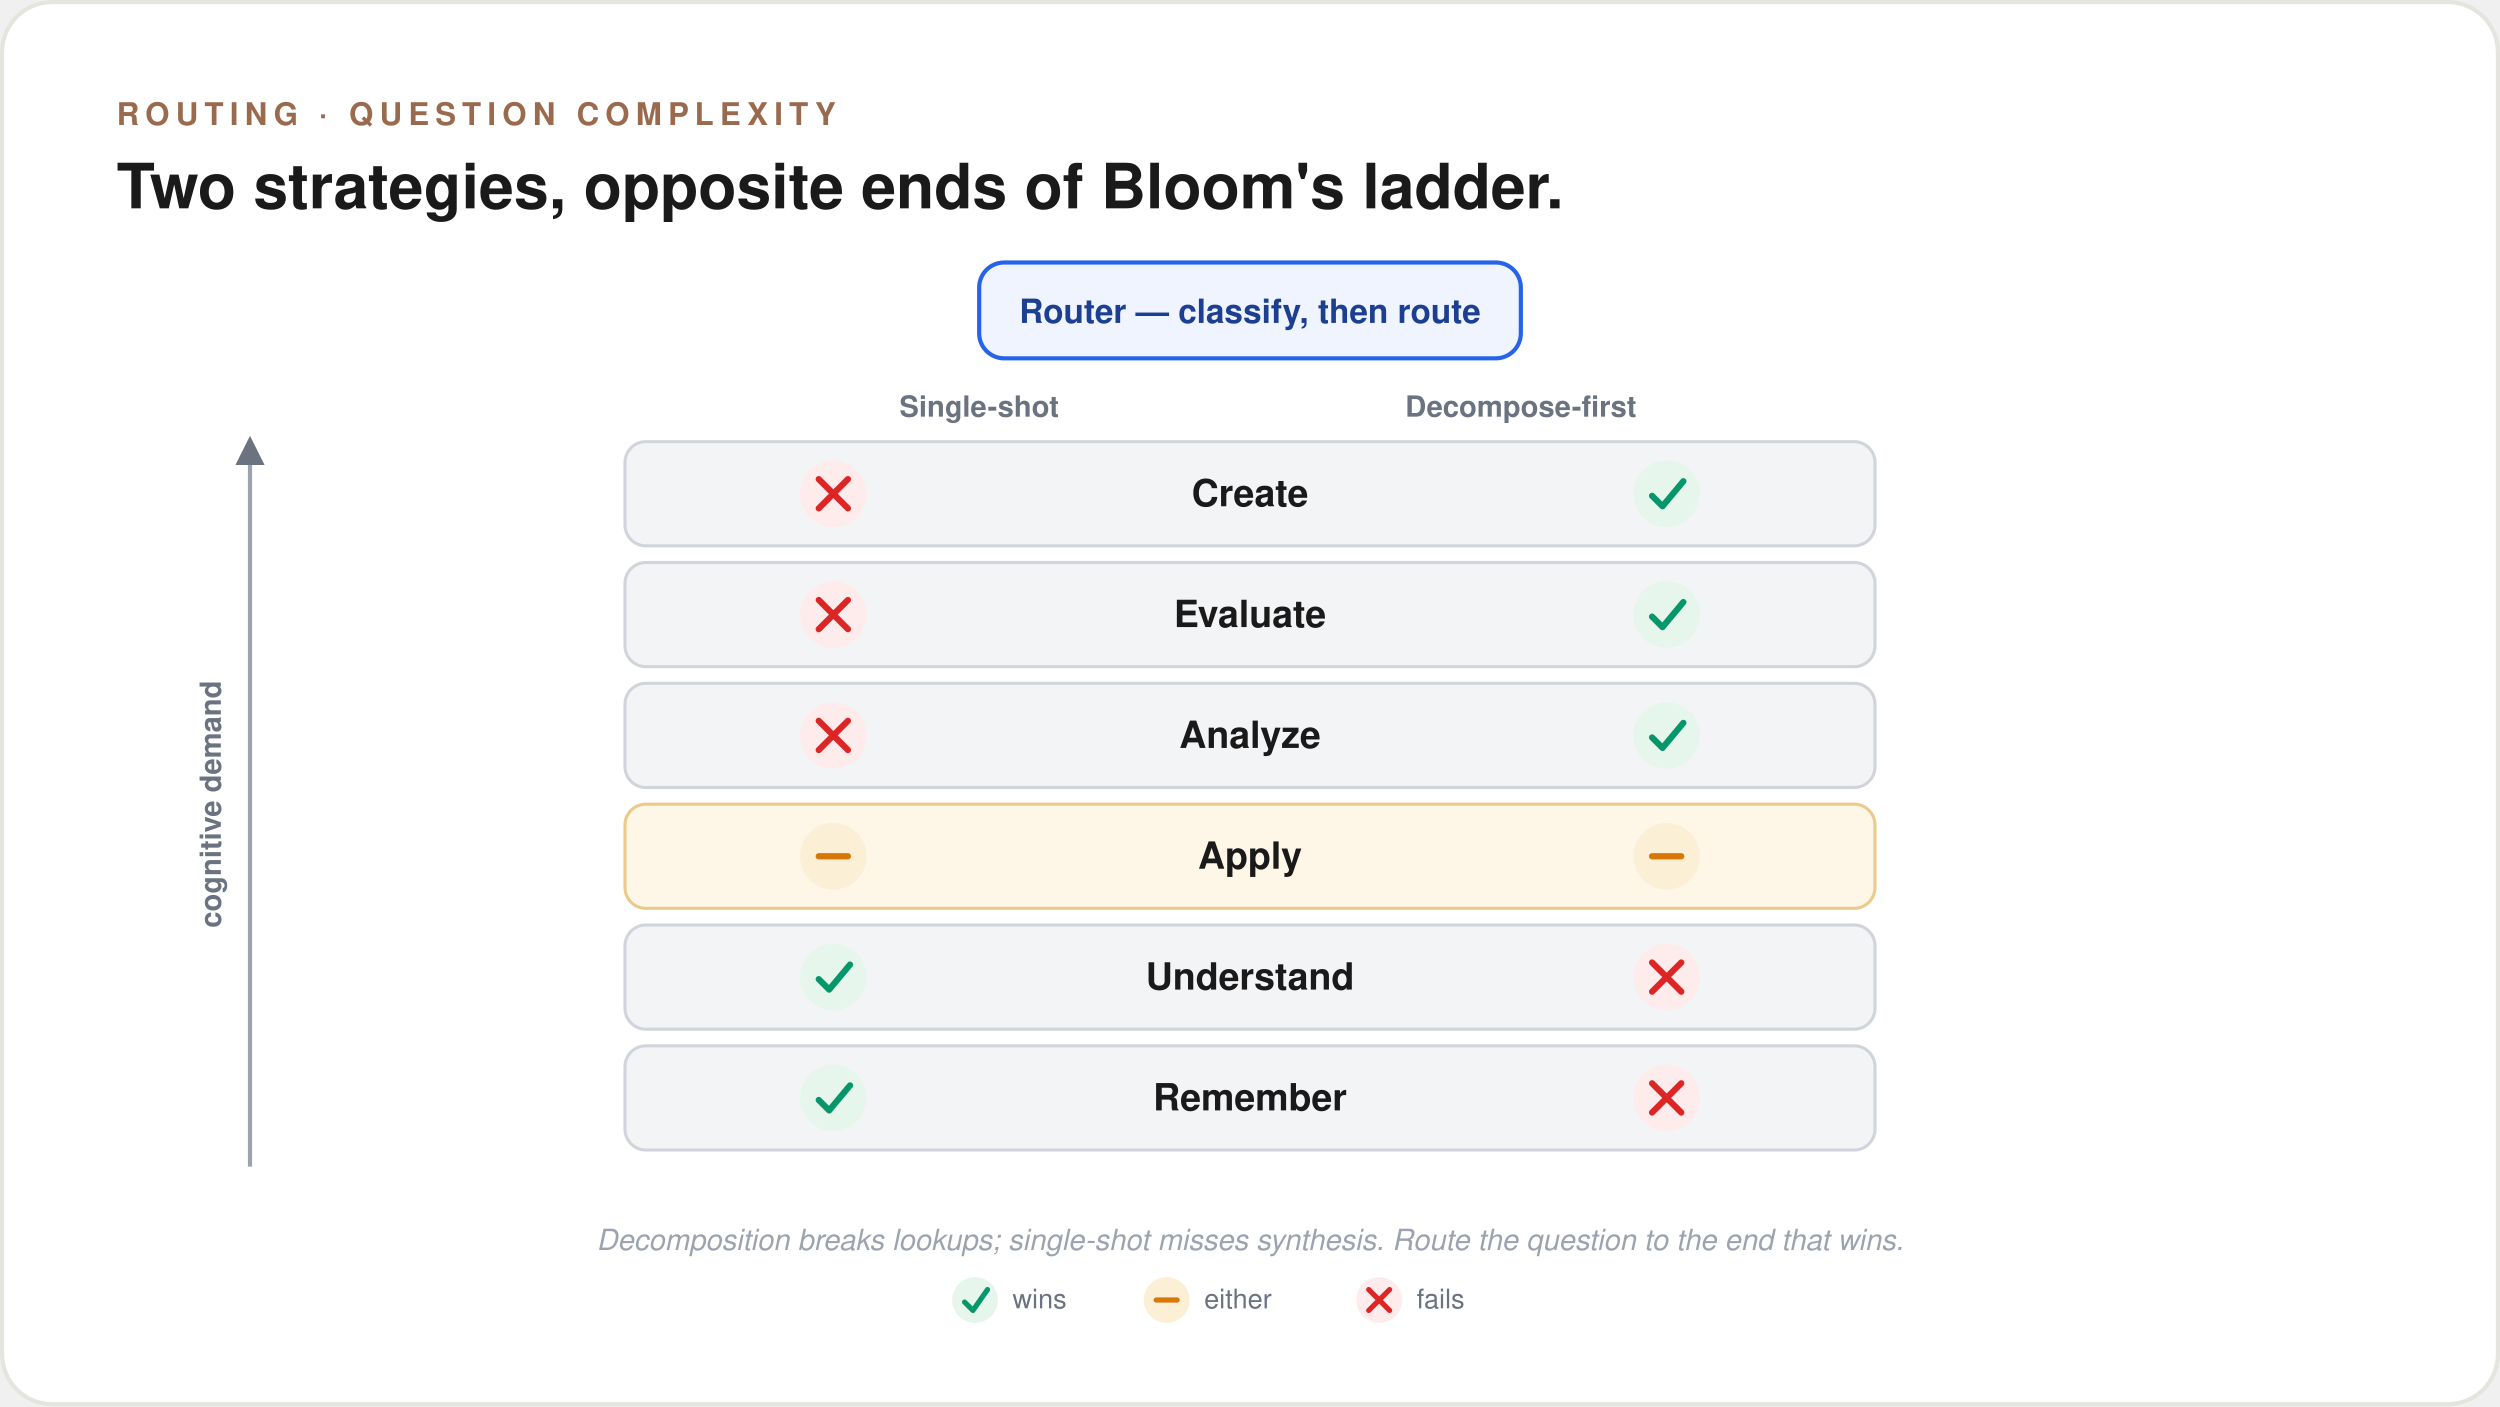
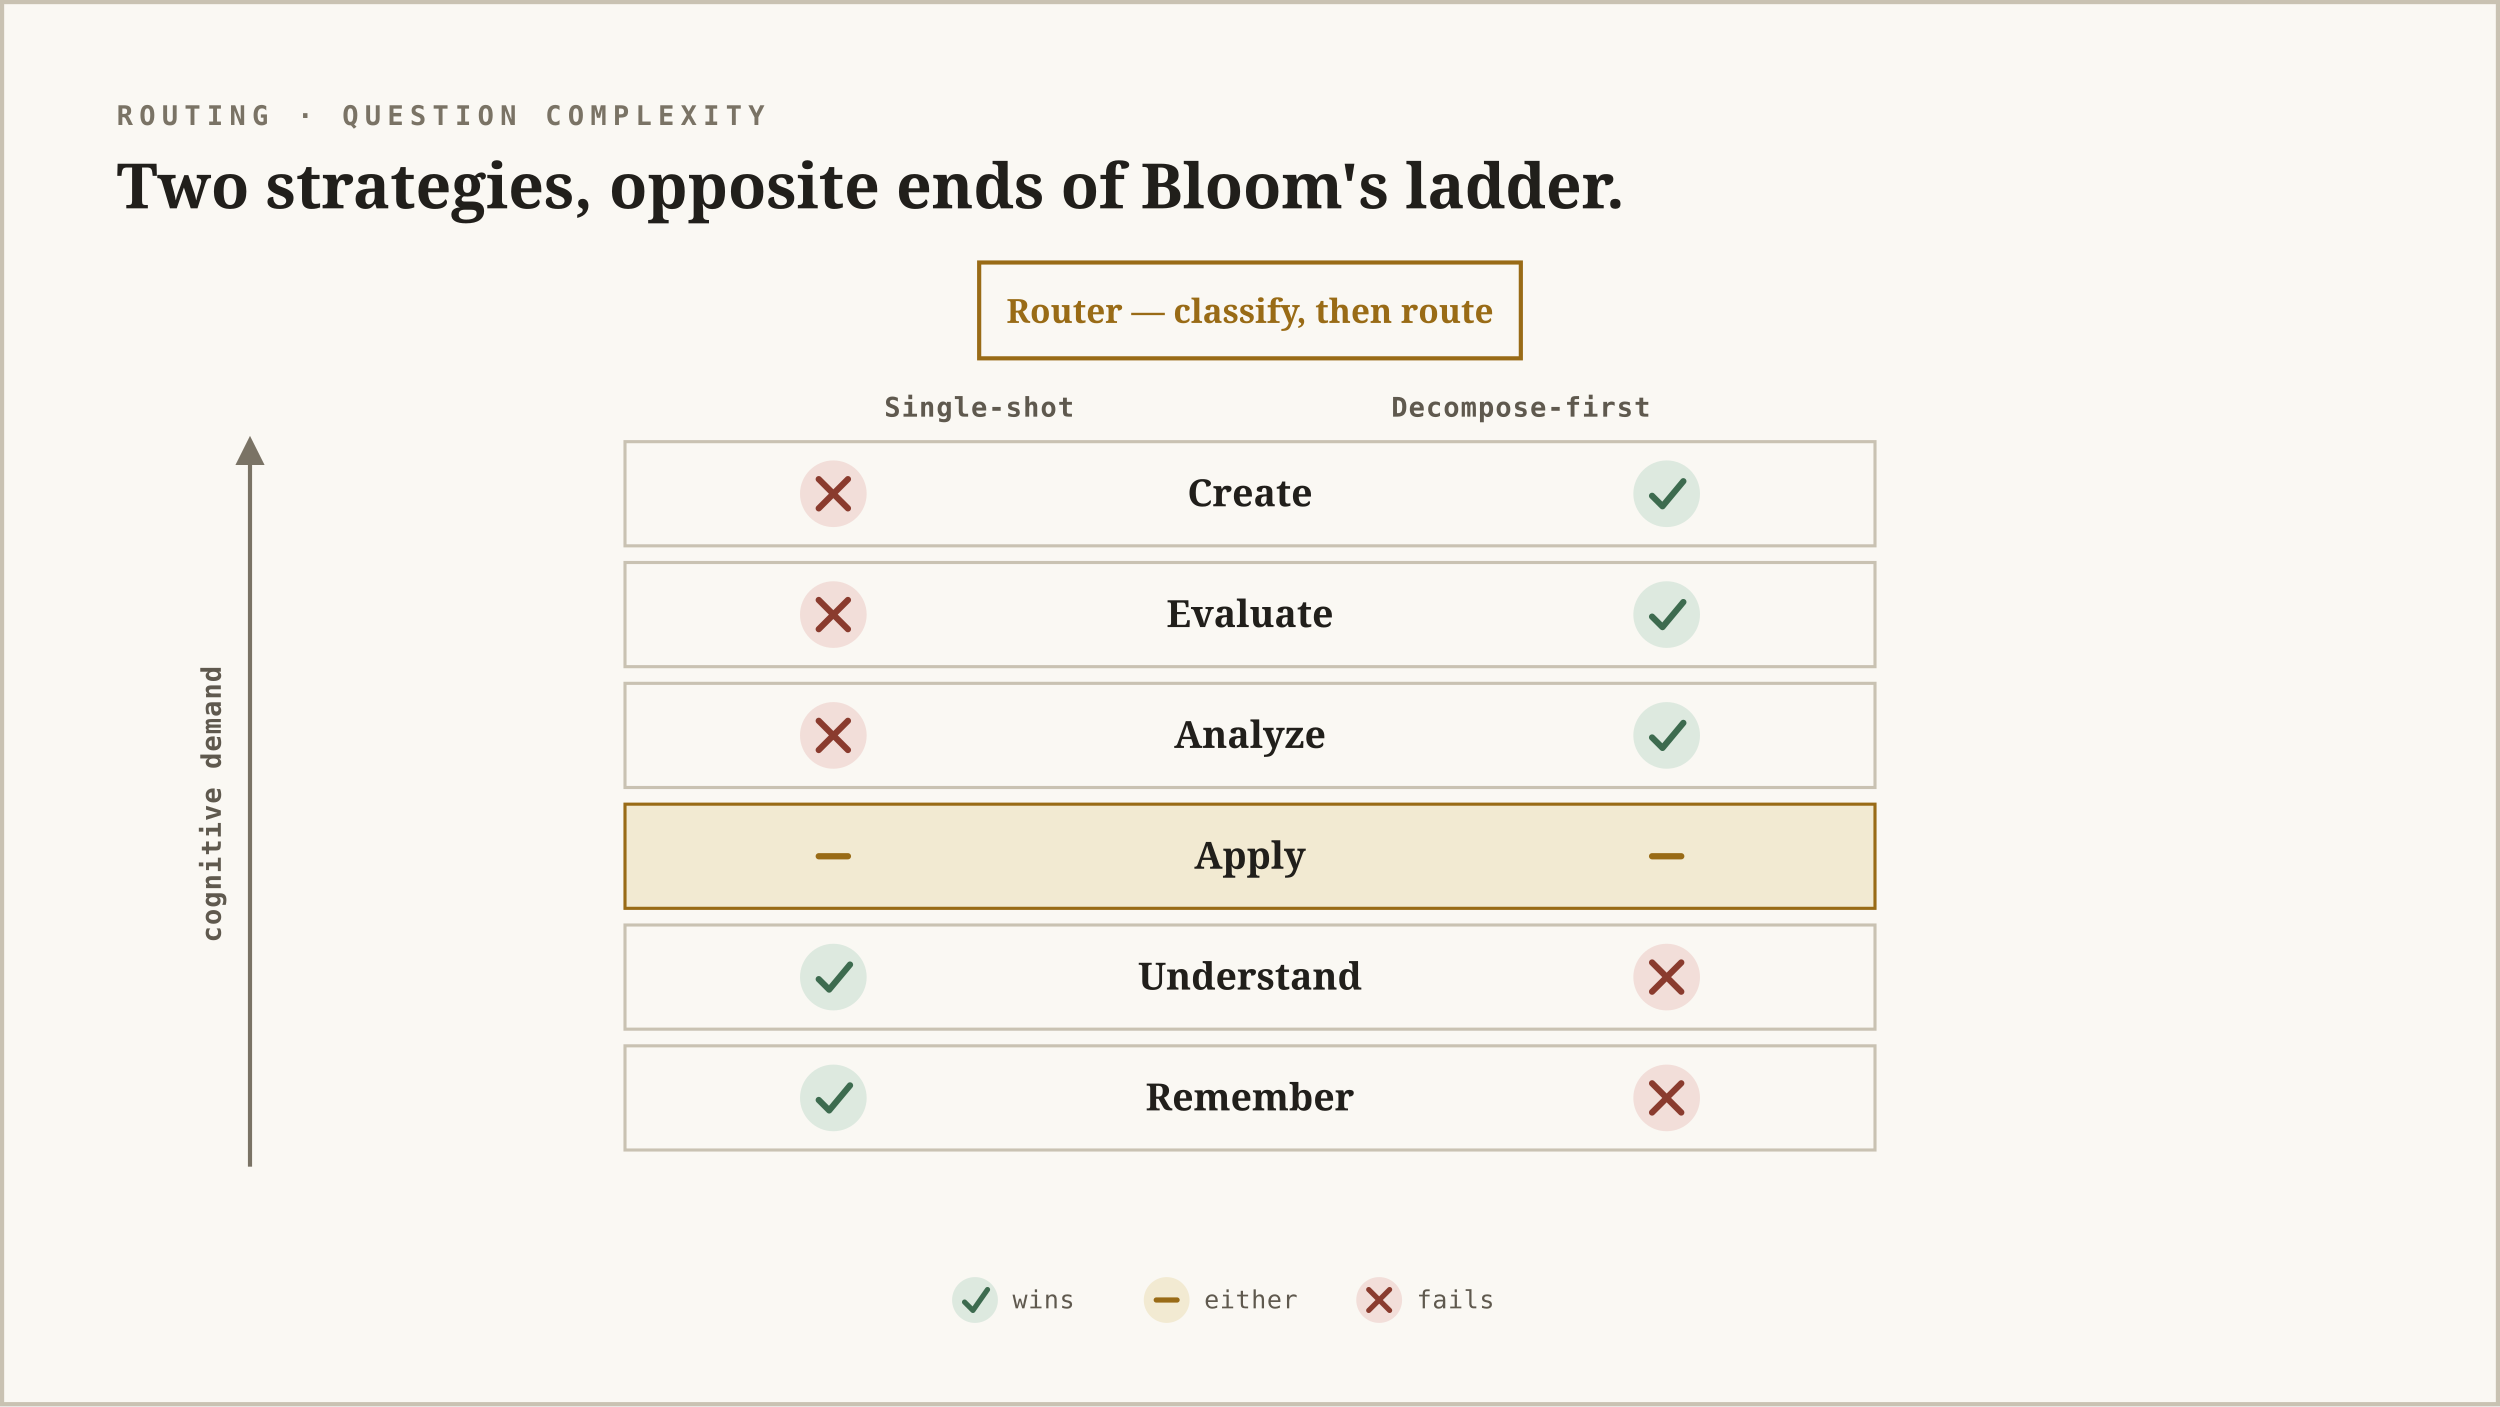
- <svg xmlns="http://www.w3.org/2000/svg" viewBox="0 0 1200 675" width="1200" height="675" font-family="Helvetica, Arial, sans-serif">
+ <svg xmlns="http://www.w3.org/2000/svg" viewBox="0 0 1200 675" width="1200" height="675" font-family="Georgia, serif">
  <defs>
    <marker id="br-arrow" viewBox="0 0 10 10" refX="8" refY="5" markerWidth="7" markerHeight="7" orient="auto-start-reverse">
-       <path d="M0,0 L10,5 L0,10 z" fill="#6B7280" />
+       <path d="M0,0 L10,5 L0,10 z" fill="#7a7365" />
    </marker>
  </defs>
-   <rect x="1" y="1" width="1198" height="673" rx="24" fill="#FFFFFF" stroke="#E6E4DE" stroke-width="2" />
-   <text x="56" y="60" fill="#9A6A4E" font-size="15" font-weight="700" letter-spacing="3">ROUTING · QUESTION COMPLEXITY</text>
-   <text x="56" y="100" fill="#1A1A1A" font-size="30" font-weight="700">Two strategies, opposite ends of Bloom's ladder.</text>
-   <rect x="470" y="126" width="260" height="46" rx="12" fill="#EFF4FF" stroke="#2563EB" stroke-width="2" />
-   <text x="600" y="155" text-anchor="middle" fill="#1D3F91" font-size="16" font-weight="700">Router — classify, then route</text>
-   <line x1="120" y1="560" x2="120" y2="212" stroke="#9CA3AF" stroke-width="2" marker-end="url(#br-arrow)" />
-   <text x="106" y="386" fill="#6B7280" font-size="14" font-weight="700" transform="rotate(-90 106 386)" text-anchor="middle">cognitive demand</text>
-   <text x="470" y="200" text-anchor="middle" fill="#6B7280" font-size="14" font-weight="700">Single-shot</text>
-   <text x="730" y="200" text-anchor="middle" fill="#6B7280" font-size="14" font-weight="700">Decompose-first</text>
+   <rect x="1" y="1" width="1198" height="673" rx="0" fill="#faf8f3" stroke="#c9c2b2" stroke-width="2" />
+   <text x="56" y="60" fill="#7a7365" font-family="Menlo, monospace" font-size="13" font-weight="700" letter-spacing="3">ROUTING · QUESTION COMPLEXITY</text>
+   <text x="56" y="100" fill="#211f1b" font-size="30" font-weight="700">Two strategies, opposite ends of Bloom's ladder.</text>
+   <rect x="470" y="126" width="260" height="46" rx="0" fill="#faf8f3" stroke="#996b16" stroke-width="2" />
+   <text x="600" y="155" text-anchor="middle" fill="#996b16" font-size="16" font-weight="700">Router — classify, then route</text>
+   <line x1="120" y1="560" x2="120" y2="212" stroke="#7a7365" stroke-width="2" marker-end="url(#br-arrow)" />
+   <text x="106" y="386" fill="#5f594e" font-family="Menlo, monospace" font-size="13" font-weight="700" letter-spacing="0.5" transform="rotate(-90 106 386)" text-anchor="middle">cognitive demand</text>
+   <text x="470" y="200" text-anchor="middle" fill="#5f594e" font-family="Menlo, monospace" font-size="13" font-weight="700" letter-spacing="0.5">Single-shot</text>
+   <text x="730" y="200" text-anchor="middle" fill="#5f594e" font-family="Menlo, monospace" font-size="13" font-weight="700" letter-spacing="0.5">Decompose-first</text>
  <g>
-     <rect x="300" y="212" width="600" height="50" rx="10" fill="#F3F4F6" stroke="#D1D5DB" stroke-width="1.5" />
-     <text x="600" y="243" text-anchor="middle" fill="#1A1A1A" font-size="18" font-weight="600">Create</text>
-     <rect x="300" y="270" width="600" height="50" rx="10" fill="#F3F4F6" stroke="#D1D5DB" stroke-width="1.5" />
-     <text x="600" y="301" text-anchor="middle" fill="#1A1A1A" font-size="18" font-weight="600">Evaluate</text>
-     <rect x="300" y="328" width="600" height="50" rx="10" fill="#F3F4F6" stroke="#D1D5DB" stroke-width="1.5" />
-     <text x="600" y="359" text-anchor="middle" fill="#1A1A1A" font-size="18" font-weight="600">Analyze</text>
-     <rect x="300" y="386" width="600" height="50" rx="10" fill="#FEF6E7" stroke="#EACB8B" stroke-width="1.5" />
-     <text x="600" y="417" text-anchor="middle" fill="#1A1A1A" font-size="18" font-weight="600">Apply</text>
-     <rect x="300" y="444" width="600" height="50" rx="10" fill="#F3F4F6" stroke="#D1D5DB" stroke-width="1.5" />
-     <text x="600" y="475" text-anchor="middle" fill="#1A1A1A" font-size="18" font-weight="600">Understand</text>
-     <rect x="300" y="502" width="600" height="50" rx="10" fill="#F3F4F6" stroke="#D1D5DB" stroke-width="1.5" />
-     <text x="600" y="533" text-anchor="middle" fill="#1A1A1A" font-size="18" font-weight="600">Remember</text>
+     <rect x="300" y="212" width="600" height="50" rx="0" fill="#faf8f3" stroke="#c9c2b2" stroke-width="1.5" />
+     <text x="600" y="243" text-anchor="middle" fill="#211f1b" font-size="18" font-weight="600">Create</text>
+     <rect x="300" y="270" width="600" height="50" rx="0" fill="#faf8f3" stroke="#c9c2b2" stroke-width="1.5" />
+     <text x="600" y="301" text-anchor="middle" fill="#211f1b" font-size="18" font-weight="600">Evaluate</text>
+     <rect x="300" y="328" width="600" height="50" rx="0" fill="#faf8f3" stroke="#c9c2b2" stroke-width="1.5" />
+     <text x="600" y="359" text-anchor="middle" fill="#211f1b" font-size="18" font-weight="600">Analyze</text>
+     <rect x="300" y="386" width="600" height="50" rx="0" fill="#f2ead2" stroke="#996b16" stroke-width="1.5" />
+     <text x="600" y="417" text-anchor="middle" fill="#211f1b" font-size="18" font-weight="600">Apply</text>
+     <rect x="300" y="444" width="600" height="50" rx="0" fill="#faf8f3" stroke="#c9c2b2" stroke-width="1.5" />
+     <text x="600" y="475" text-anchor="middle" fill="#211f1b" font-size="18" font-weight="600">Understand</text>
+     <rect x="300" y="502" width="600" height="50" rx="0" fill="#faf8f3" stroke="#c9c2b2" stroke-width="1.5" />
+     <text x="600" y="533" text-anchor="middle" fill="#211f1b" font-size="18" font-weight="600">Remember</text>
  </g>
  <g>
    <g transform="translate(400,237)">
-       <circle r="16" fill="#FEECEC" />
-       <path d="M-7 -7 L7 7 M7 -7 L-7 7" stroke="#DC2626" stroke-width="3" stroke-linecap="round" />
+       <circle r="16" fill="#f2ded9" />
+       <path d="M-7 -7 L7 7 M7 -7 L-7 7" stroke="#8a3b2e" stroke-width="3" stroke-linecap="round" />
    </g>
    <g transform="translate(800,237)">
-       <circle r="16" fill="#E6F6ED" />
-       <path d="M-7 1 L-2 6 L8 -6" fill="none" stroke="#059669" stroke-width="3" stroke-linecap="round" stroke-linejoin="round" />
+       <circle r="16" fill="#dde9df" />
+       <path d="M-7 1 L-2 6 L8 -6" fill="none" stroke="#3d6b4f" stroke-width="3" stroke-linecap="round" stroke-linejoin="round" />
    </g>
    <g transform="translate(400,295)">
-       <circle r="16" fill="#FEECEC" />
-       <path d="M-7 -7 L7 7 M7 -7 L-7 7" stroke="#DC2626" stroke-width="3" stroke-linecap="round" />
+       <circle r="16" fill="#f2ded9" />
+       <path d="M-7 -7 L7 7 M7 -7 L-7 7" stroke="#8a3b2e" stroke-width="3" stroke-linecap="round" />
    </g>
    <g transform="translate(800,295)">
-       <circle r="16" fill="#E6F6ED" />
-       <path d="M-7 1 L-2 6 L8 -6" fill="none" stroke="#059669" stroke-width="3" stroke-linecap="round" stroke-linejoin="round" />
+       <circle r="16" fill="#dde9df" />
+       <path d="M-7 1 L-2 6 L8 -6" fill="none" stroke="#3d6b4f" stroke-width="3" stroke-linecap="round" stroke-linejoin="round" />
    </g>
    <g transform="translate(400,353)">
-       <circle r="16" fill="#FEECEC" />
-       <path d="M-7 -7 L7 7 M7 -7 L-7 7" stroke="#DC2626" stroke-width="3" stroke-linecap="round" />
+       <circle r="16" fill="#f2ded9" />
+       <path d="M-7 -7 L7 7 M7 -7 L-7 7" stroke="#8a3b2e" stroke-width="3" stroke-linecap="round" />
    </g>
    <g transform="translate(800,353)">
-       <circle r="16" fill="#E6F6ED" />
-       <path d="M-7 1 L-2 6 L8 -6" fill="none" stroke="#059669" stroke-width="3" stroke-linecap="round" stroke-linejoin="round" />
+       <circle r="16" fill="#dde9df" />
+       <path d="M-7 1 L-2 6 L8 -6" fill="none" stroke="#3d6b4f" stroke-width="3" stroke-linecap="round" stroke-linejoin="round" />
    </g>
    <g transform="translate(400,411)">
-       <circle r="16" fill="#FBEFD6" />
-       <path d="M-7 0 L7 0" stroke="#D97706" stroke-width="3" stroke-linecap="round" />
+       <circle r="16" fill="#f2ead2" />
+       <path d="M-7 0 L7 0" stroke="#996b16" stroke-width="3" stroke-linecap="round" />
    </g>
    <g transform="translate(800,411)">
-       <circle r="16" fill="#FBEFD6" />
-       <path d="M-7 0 L7 0" stroke="#D97706" stroke-width="3" stroke-linecap="round" />
+       <circle r="16" fill="#f2ead2" />
+       <path d="M-7 0 L7 0" stroke="#996b16" stroke-width="3" stroke-linecap="round" />
    </g>
    <g transform="translate(400,469)">
-       <circle r="16" fill="#E6F6ED" />
-       <path d="M-7 1 L-2 6 L8 -6" fill="none" stroke="#059669" stroke-width="3" stroke-linecap="round" stroke-linejoin="round" />
+       <circle r="16" fill="#dde9df" />
+       <path d="M-7 1 L-2 6 L8 -6" fill="none" stroke="#3d6b4f" stroke-width="3" stroke-linecap="round" stroke-linejoin="round" />
    </g>
    <g transform="translate(800,469)">
-       <circle r="16" fill="#FEECEC" />
-       <path d="M-7 -7 L7 7 M7 -7 L-7 7" stroke="#DC2626" stroke-width="3" stroke-linecap="round" />
+       <circle r="16" fill="#f2ded9" />
+       <path d="M-7 -7 L7 7 M7 -7 L-7 7" stroke="#8a3b2e" stroke-width="3" stroke-linecap="round" />
    </g>
    <g transform="translate(400,527)">
-       <circle r="16" fill="#E6F6ED" />
-       <path d="M-7 1 L-2 6 L8 -6" fill="none" stroke="#059669" stroke-width="3" stroke-linecap="round" stroke-linejoin="round" />
+       <circle r="16" fill="#dde9df" />
+       <path d="M-7 1 L-2 6 L8 -6" fill="none" stroke="#3d6b4f" stroke-width="3" stroke-linecap="round" stroke-linejoin="round" />
    </g>
    <g transform="translate(800,527)">
-       <circle r="16" fill="#FEECEC" />
-       <path d="M-7 -7 L7 7 M7 -7 L-7 7" stroke="#DC2626" stroke-width="3" stroke-linecap="round" />
+       <circle r="16" fill="#f2ded9" />
+       <path d="M-7 -7 L7 7 M7 -7 L-7 7" stroke="#8a3b2e" stroke-width="3" stroke-linecap="round" />
    </g>
  </g>
-   <text x="600" y="600" text-anchor="middle" fill="#9CA3AF" font-size="14" font-style="italic">Decomposition breaks lookups; single-shot misses synthesis. Route the question to the end that wins.</text>
-   <g font-size="13">
+   <g font-family="Menlo, monospace" font-size="12" letter-spacing="0.3">
    <g transform="translate(468,624)">
-       <circle r="11" fill="#E6F6ED" />
-       <path d="M-5 1 L-1 5 L6 -5" fill="none" stroke="#059669" stroke-width="2.5" stroke-linecap="round" stroke-linejoin="round" />
+       <circle r="11" fill="#dde9df" />
+       <path d="M-5 1 L-1 5 L6 -5" fill="none" stroke="#3d6b4f" stroke-width="2.5" stroke-linecap="round" stroke-linejoin="round" />
    </g>
-     <text x="486" y="628" fill="#6B7280">wins</text>
+     <text x="486" y="628" fill="#5f594e">wins</text>
    <g transform="translate(560,624)">
-       <circle r="11" fill="#FBEFD6" />
-       <path d="M-5 0 L5 0" stroke="#D97706" stroke-width="2.5" stroke-linecap="round" />
+       <circle r="11" fill="#f2ead2" />
+       <path d="M-5 0 L5 0" stroke="#996b16" stroke-width="2.5" stroke-linecap="round" />
    </g>
-     <text x="578" y="628" fill="#6B7280">either</text>
+     <text x="578" y="628" fill="#5f594e">either</text>
    <g transform="translate(662,624)">
-       <circle r="11" fill="#FEECEC" />
-       <path d="M-5 -5 L5 5 M5 -5 L-5 5" stroke="#DC2626" stroke-width="2.5" stroke-linecap="round" />
+       <circle r="11" fill="#f2ded9" />
+       <path d="M-5 -5 L5 5 M5 -5 L-5 5" stroke="#8a3b2e" stroke-width="2.5" stroke-linecap="round" />
    </g>
-     <text x="680" y="628" fill="#6B7280">fails</text>
+     <text x="680" y="628" fill="#5f594e">fails</text>
  </g>
</svg>
